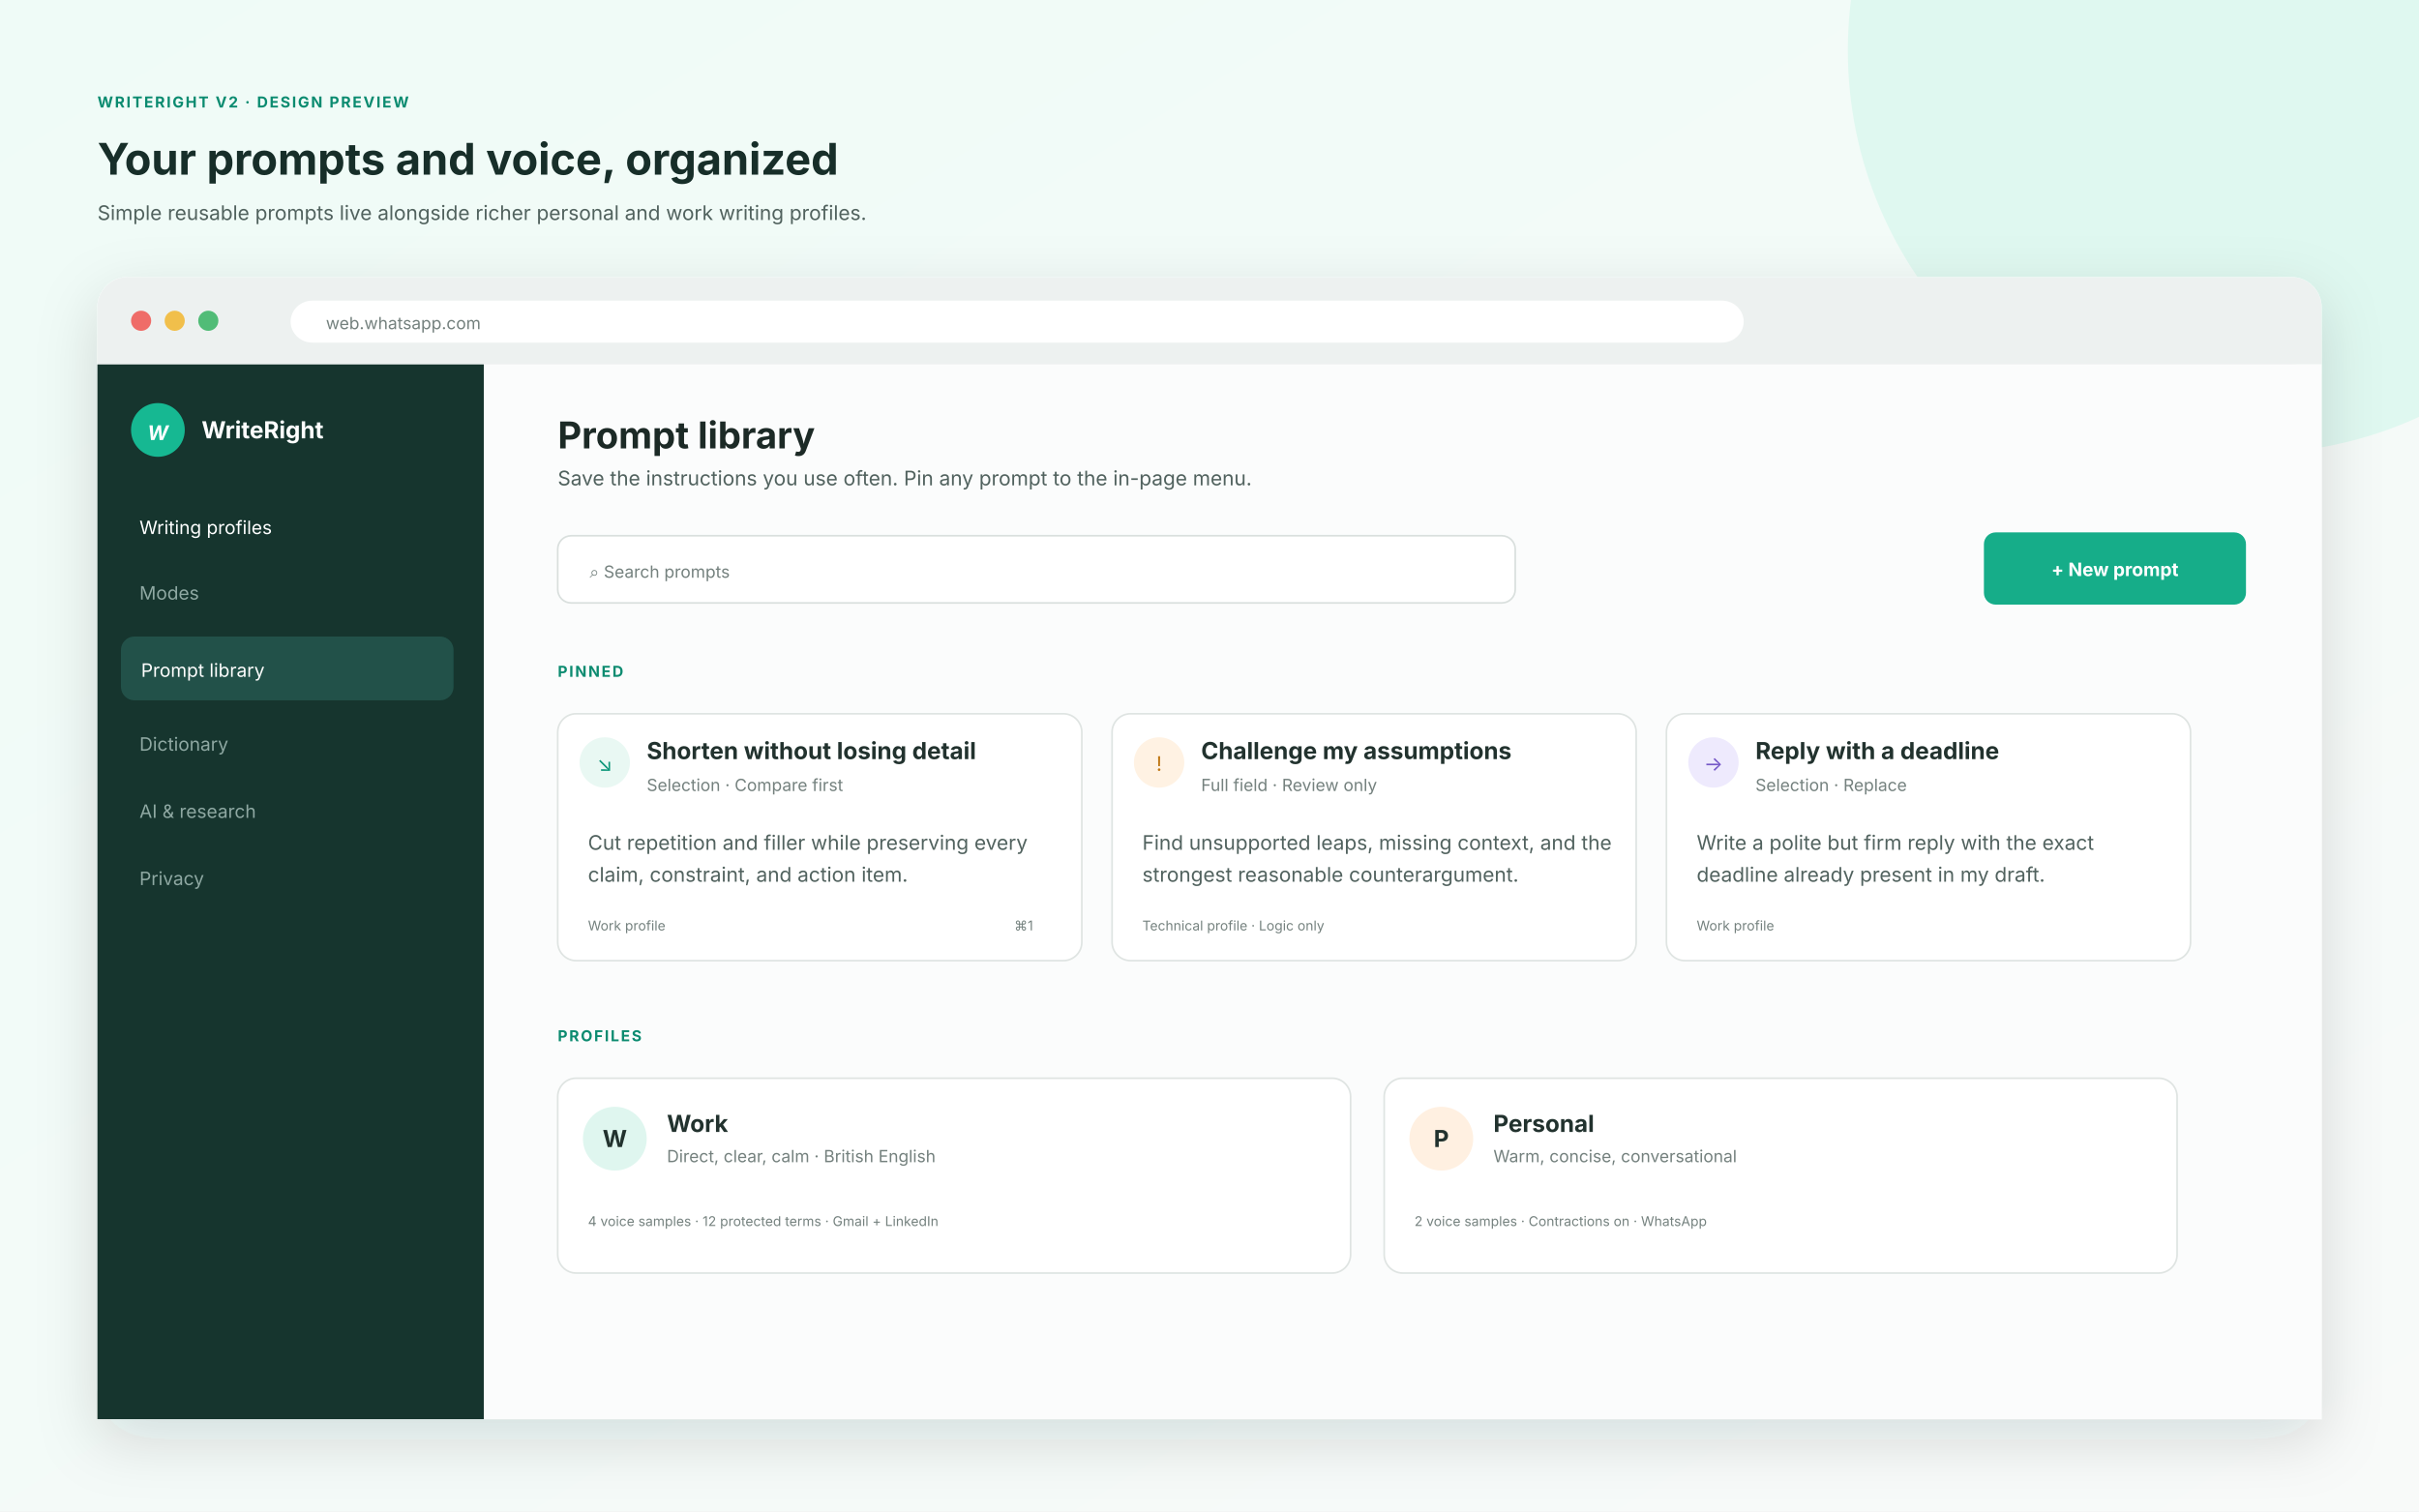
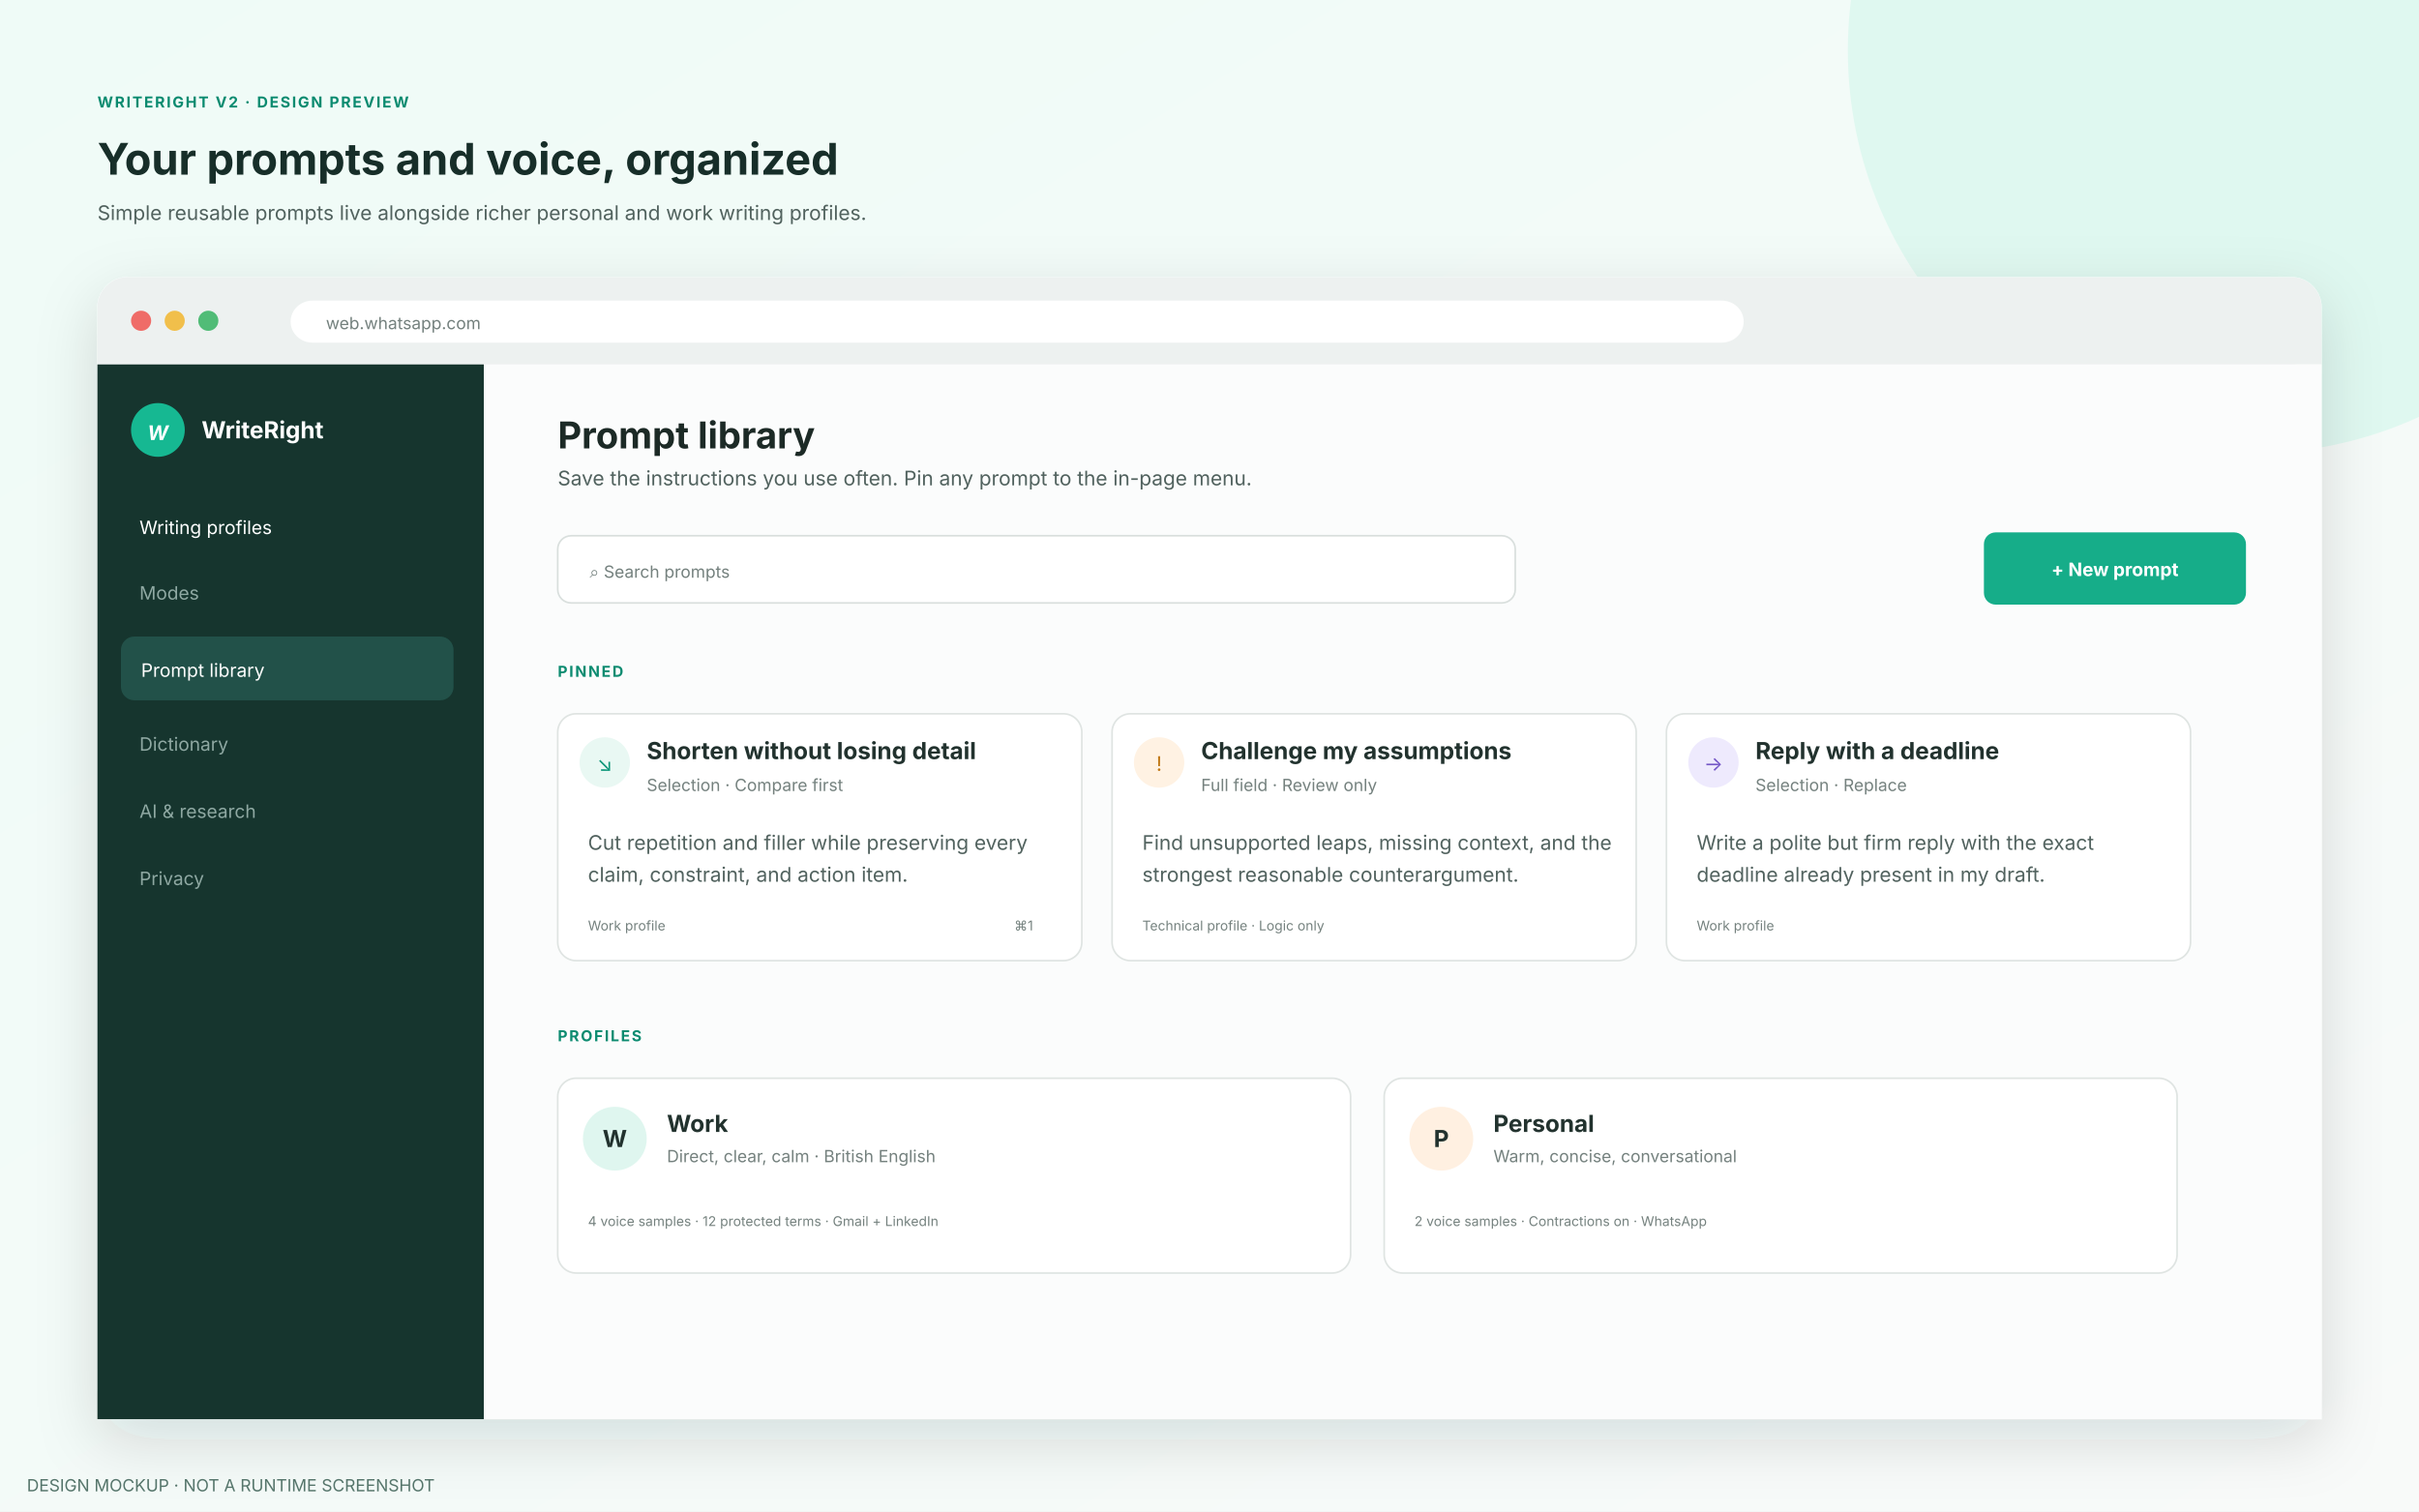
<svg xmlns="http://www.w3.org/2000/svg" width="1440" height="900" viewBox="0 0 1440 900">
  <defs>
    <filter id="sh" x="-30%" y="-30%" width="160%" height="180%">
      <feDropShadow dx="0" dy="12" stdDeviation="18" flood-color="#102c26" flood-opacity=".14" />
    </filter>
    <linearGradient id="bg" x1="0" y1="0" x2="1" y2="1">
      <stop stop-color="#effbf7" />
      <stop offset="1" stop-color="#f8faf9" />
    </linearGradient>
  </defs>
  <style>text{font-family:Inter,Arial,sans-serif}.title{font-size:26px;font-weight:700;fill:#172e29}.h1{font-size:22px;font-weight:700;fill:#1d2926}.h2{font-size:14px;font-weight:700;fill:#22332f}.body{font-size:12px;fill:#51625e}.small{font-size:10px;fill:#74817e}.tiny{font-size:8px;fill:#74817e}.green{fill:#0ca784}.white{fill:#fff}.label{font-size:9px;font-weight:700;letter-spacing:1px;fill:#0b8b70}.button{font-size:11px;font-weight:700}.mode{font-size:12px;font-weight:700;fill:#243430}</style>
  <rect width="1440" height="900" fill="url(#bg)" />
  <circle cx="1340" cy="30" r="240" fill="#dff8f0" />
  <text x="58" y="64" class="label">WRITERIGHT V2 · DESIGN PREVIEW</text>
  <text x="58" y="104" class="title">Your prompts and voice, organized</text>
  <text x="58" y="131" class="body">Simple reusable prompts live alongside richer personal and work writing profiles.</text>
  <g filter="url(#sh)">
    <rect x="58" y="165" width="1324" height="680" rx="18" fill="#fff" />
    <rect x="58" y="165" width="1324" height="52" rx="18" fill="#edf1f0" />
    <rect x="58" y="199" width="1324" height="18" fill="#edf1f0" />
    <circle cx="84" cy="191" r="6" fill="#ef6c67" />
    <circle cx="104" cy="191" r="6" fill="#f1bf4b" />
    <circle cx="124" cy="191" r="6" fill="#51bc77" />
    <rect x="173" y="179" width="865" height="25" rx="13" fill="#fff" />
    <text x="194" y="196" class="small">web.whatsapp.com</text>
    <rect x="58" y="217" width="230" height="628" fill="#14352e" />
    <circle cx="94" cy="256" r="16" fill="#12b892" />
    <text x="94" y="262" text-anchor="middle" font-family="Georgia" font-style="italic" font-weight="700" fill="#fff">W</text>
    <text x="120" y="261" font-size="14" font-weight="700" fill="#fff">WriteRight</text>
    <text x="83" y="318" font-size="11" fill="#fff">Writing profiles</text>
    <text x="83" y="357" font-size="11" fill="#8fa8a2">Modes</text>
    <rect x="72" y="379" width="198" height="38" rx="8" fill="#235148" />
    <text x="84" y="403" font-size="11" fill="#fff">Prompt library</text>
    <text x="83" y="447" font-size="11" fill="#8fa8a2">Dictionary</text>
    <text x="83" y="487" font-size="11" fill="#8fa8a2">AI &amp; research</text>
    <text x="83" y="527" font-size="11" fill="#8fa8a2">Privacy</text>
    <rect x="288" y="217" width="1094" height="628" fill="#fbfcfc" />
    <text x="332" y="267" class="h1">Prompt library</text>
    <text x="332" y="289" class="body">Save the instructions you use often. Pin any prompt to the in-page menu.</text>
    <rect x="332" y="319" width="570" height="40" rx="8" fill="#fff" stroke="#d9dfdd" />
    <text x="351" y="344" class="small">⌕  Search prompts</text>
    <rect x="1181" y="317" width="156" height="43" rx="7" fill="#12ad89" />
    <text x="1259" y="343" text-anchor="middle" class="button white">+ New prompt</text>
    <text x="332" y="403" class="label">PINNED</text>
    <g transform="translate(332 425)">
      <rect width="312" height="147" rx="11" fill="#fff" stroke="#dfe4e2" />
      <circle cx="28" cy="29" r="15" fill="#e9f8f3" />
      <text x="28" y="34" text-anchor="middle" fill="#0a9578">↘</text>
      <text x="53" y="27" class="h2">Shorten without losing detail</text>
      <text x="53" y="46" class="small">Selection · Compare first</text>
      <text x="18" y="81" class="body">Cut repetition and filler while preserving every</text>
      <text x="18" y="100" class="body">claim, constraint, and action item.</text>
      <text x="18" y="129" class="tiny">Work profile</text>
      <text x="283" y="129" text-anchor="end" class="tiny">⌘1</text>
    </g>
    <g transform="translate(662 425)">
      <rect width="312" height="147" rx="11" fill="#fff" stroke="#dfe4e2" />
      <circle cx="28" cy="29" r="15" fill="#fff2e3" />
      <text x="28" y="34" text-anchor="middle" fill="#c07816">!</text>
      <text x="53" y="27" class="h2">Challenge my assumptions</text>
      <text x="53" y="46" class="small">Full field · Review only</text>
      <text x="18" y="81" class="body">Find unsupported leaps, missing context, and the</text>
      <text x="18" y="100" class="body">strongest reasonable counterargument.</text>
      <text x="18" y="129" class="tiny">Technical profile · Logic only</text>
    </g>
    <g transform="translate(992 425)">
      <rect width="312" height="147" rx="11" fill="#fff" stroke="#dfe4e2" />
      <circle cx="28" cy="29" r="15" fill="#eeeafd" />
      <text x="28" y="34" text-anchor="middle" fill="#7558c7">→</text>
      <text x="53" y="27" class="h2">Reply with a deadline</text>
      <text x="53" y="46" class="small">Selection · Replace</text>
      <text x="18" y="81" class="body">Write a polite but firm reply with the exact</text>
      <text x="18" y="100" class="body">deadline already present in my draft.</text>
      <text x="18" y="129" class="tiny">Work profile</text>
    </g>
    <text x="332" y="620" class="label">PROFILES</text>
    <g transform="translate(332 642)">
      <rect width="472" height="116" rx="11" fill="#fff" stroke="#dfe4e2" />
      <circle cx="34" cy="36" r="19" fill="#dff6ef" />
      <text x="34" y="41" text-anchor="middle" class="h2">W</text>
      <text x="65" y="32" class="h2">Work</text>
      <text x="65" y="50" class="small">Direct, clear, calm · British English</text>
      <text x="18" y="88" class="tiny">4 voice samples · 12 protected terms · Gmail + LinkedIn</text>
    </g>
    <g transform="translate(824 642)">
      <rect width="472" height="116" rx="11" fill="#fff" stroke="#dfe4e2" />
      <circle cx="34" cy="36" r="19" fill="#fff0e1" />
      <text x="34" y="41" text-anchor="middle" class="h2">P</text>
      <text x="65" y="32" class="h2">Personal</text>
      <text x="65" y="50" class="small">Warm, concise, conversational</text>
      <text x="18" y="88" class="tiny">2 voice samples · Contractions on · WhatsApp</text>
    </g>
  </g>
+   <text x="16" y="888" font-family="Arial" font-size="10" fill="#55756b">DESIGN MOCKUP · NOT A RUNTIME SCREENSHOT</text>
</svg>
